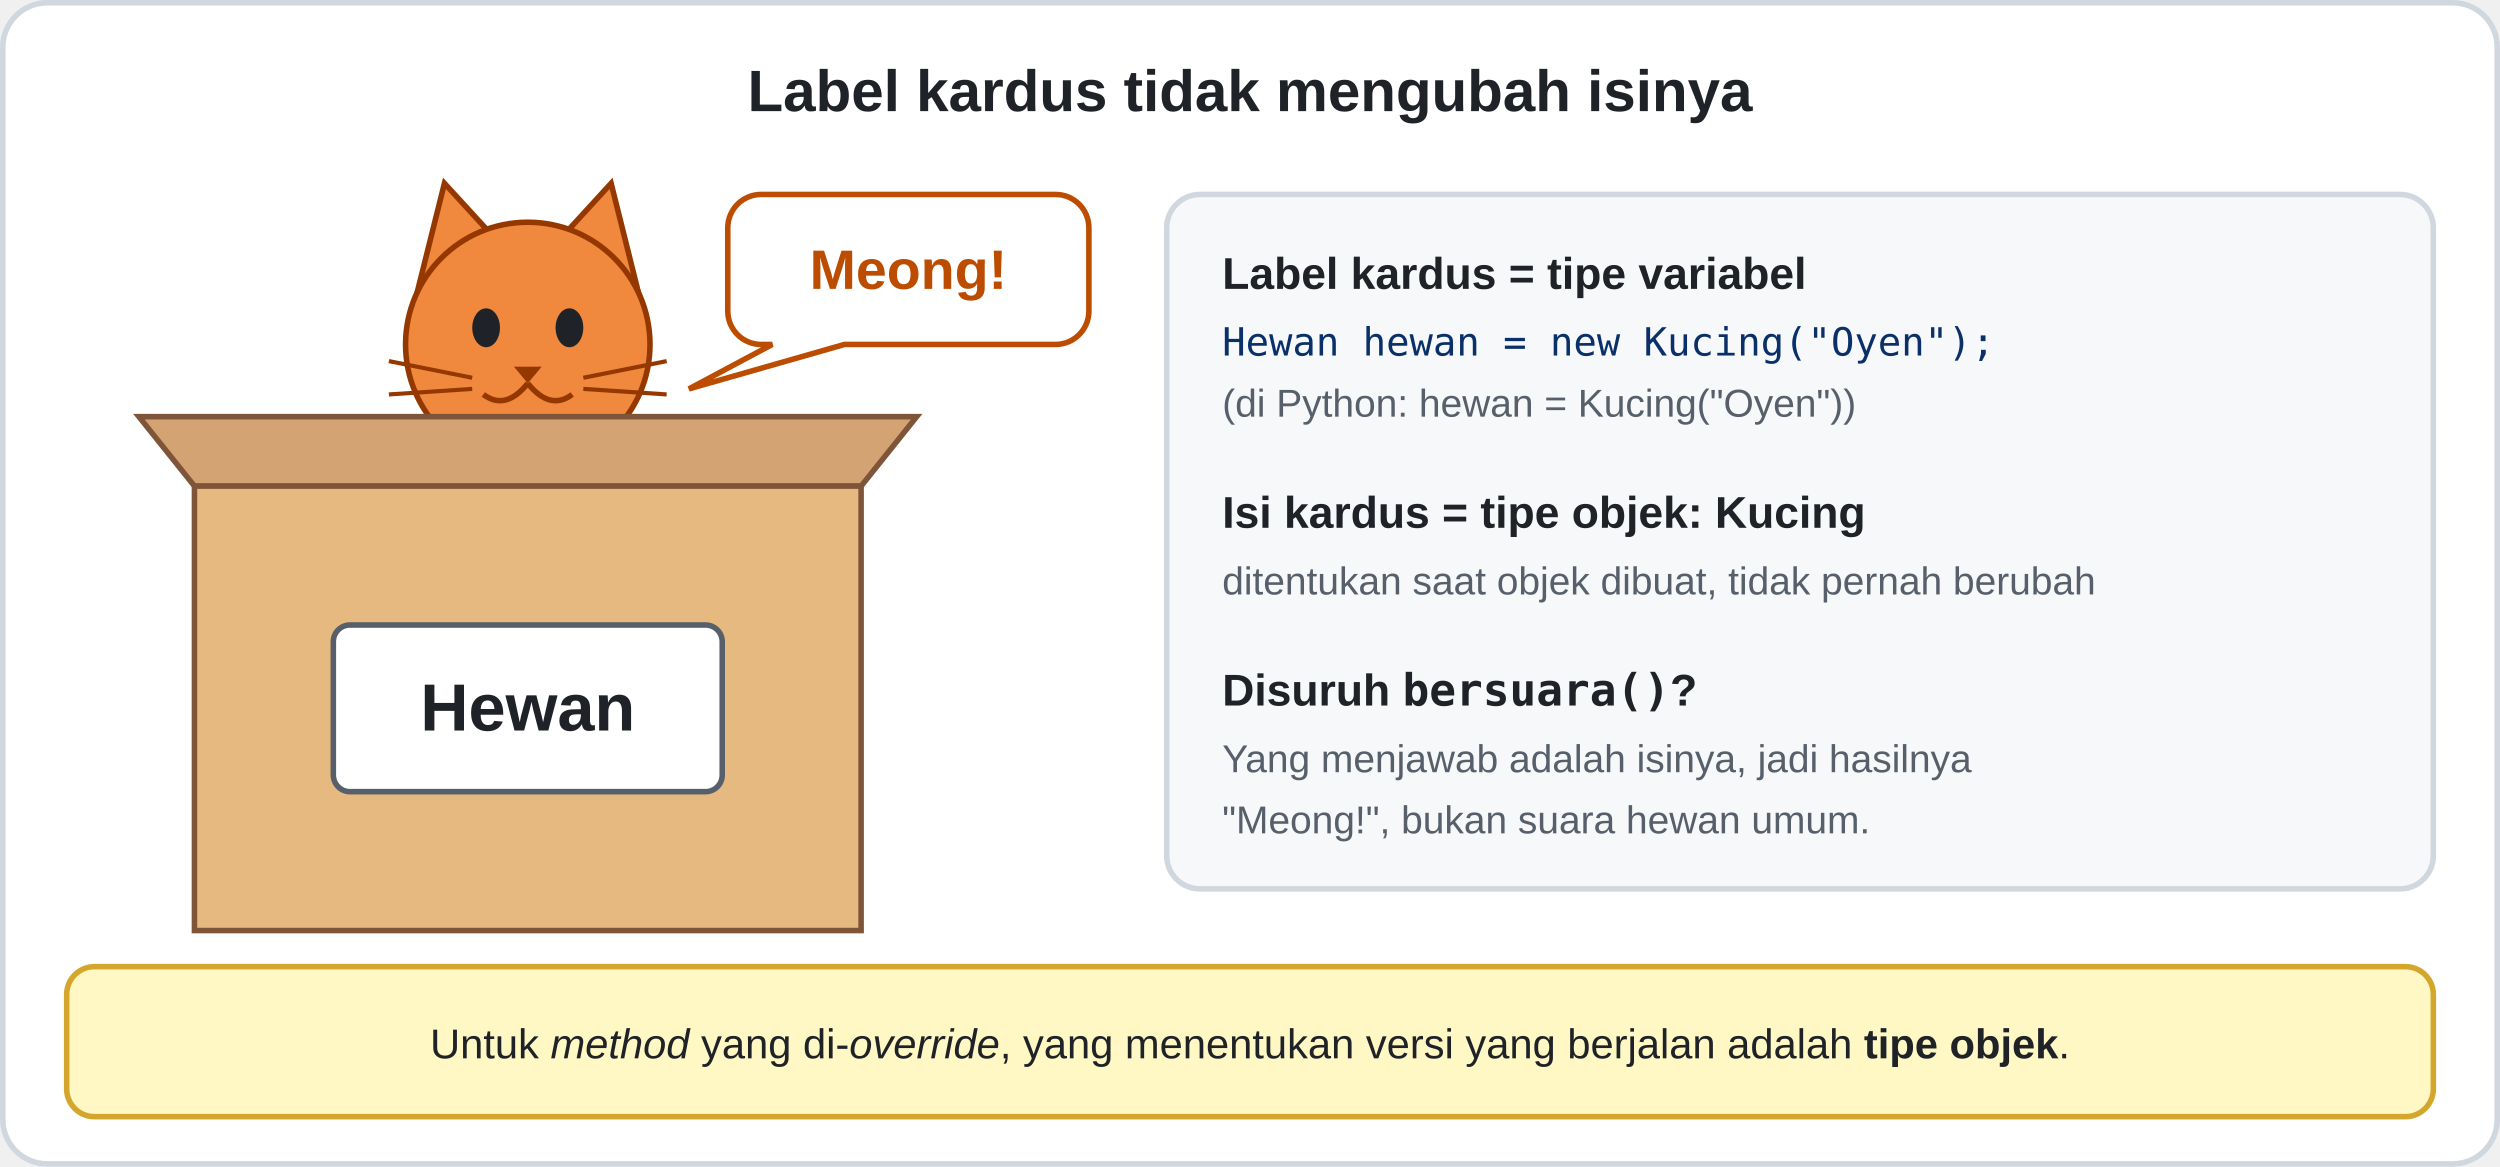
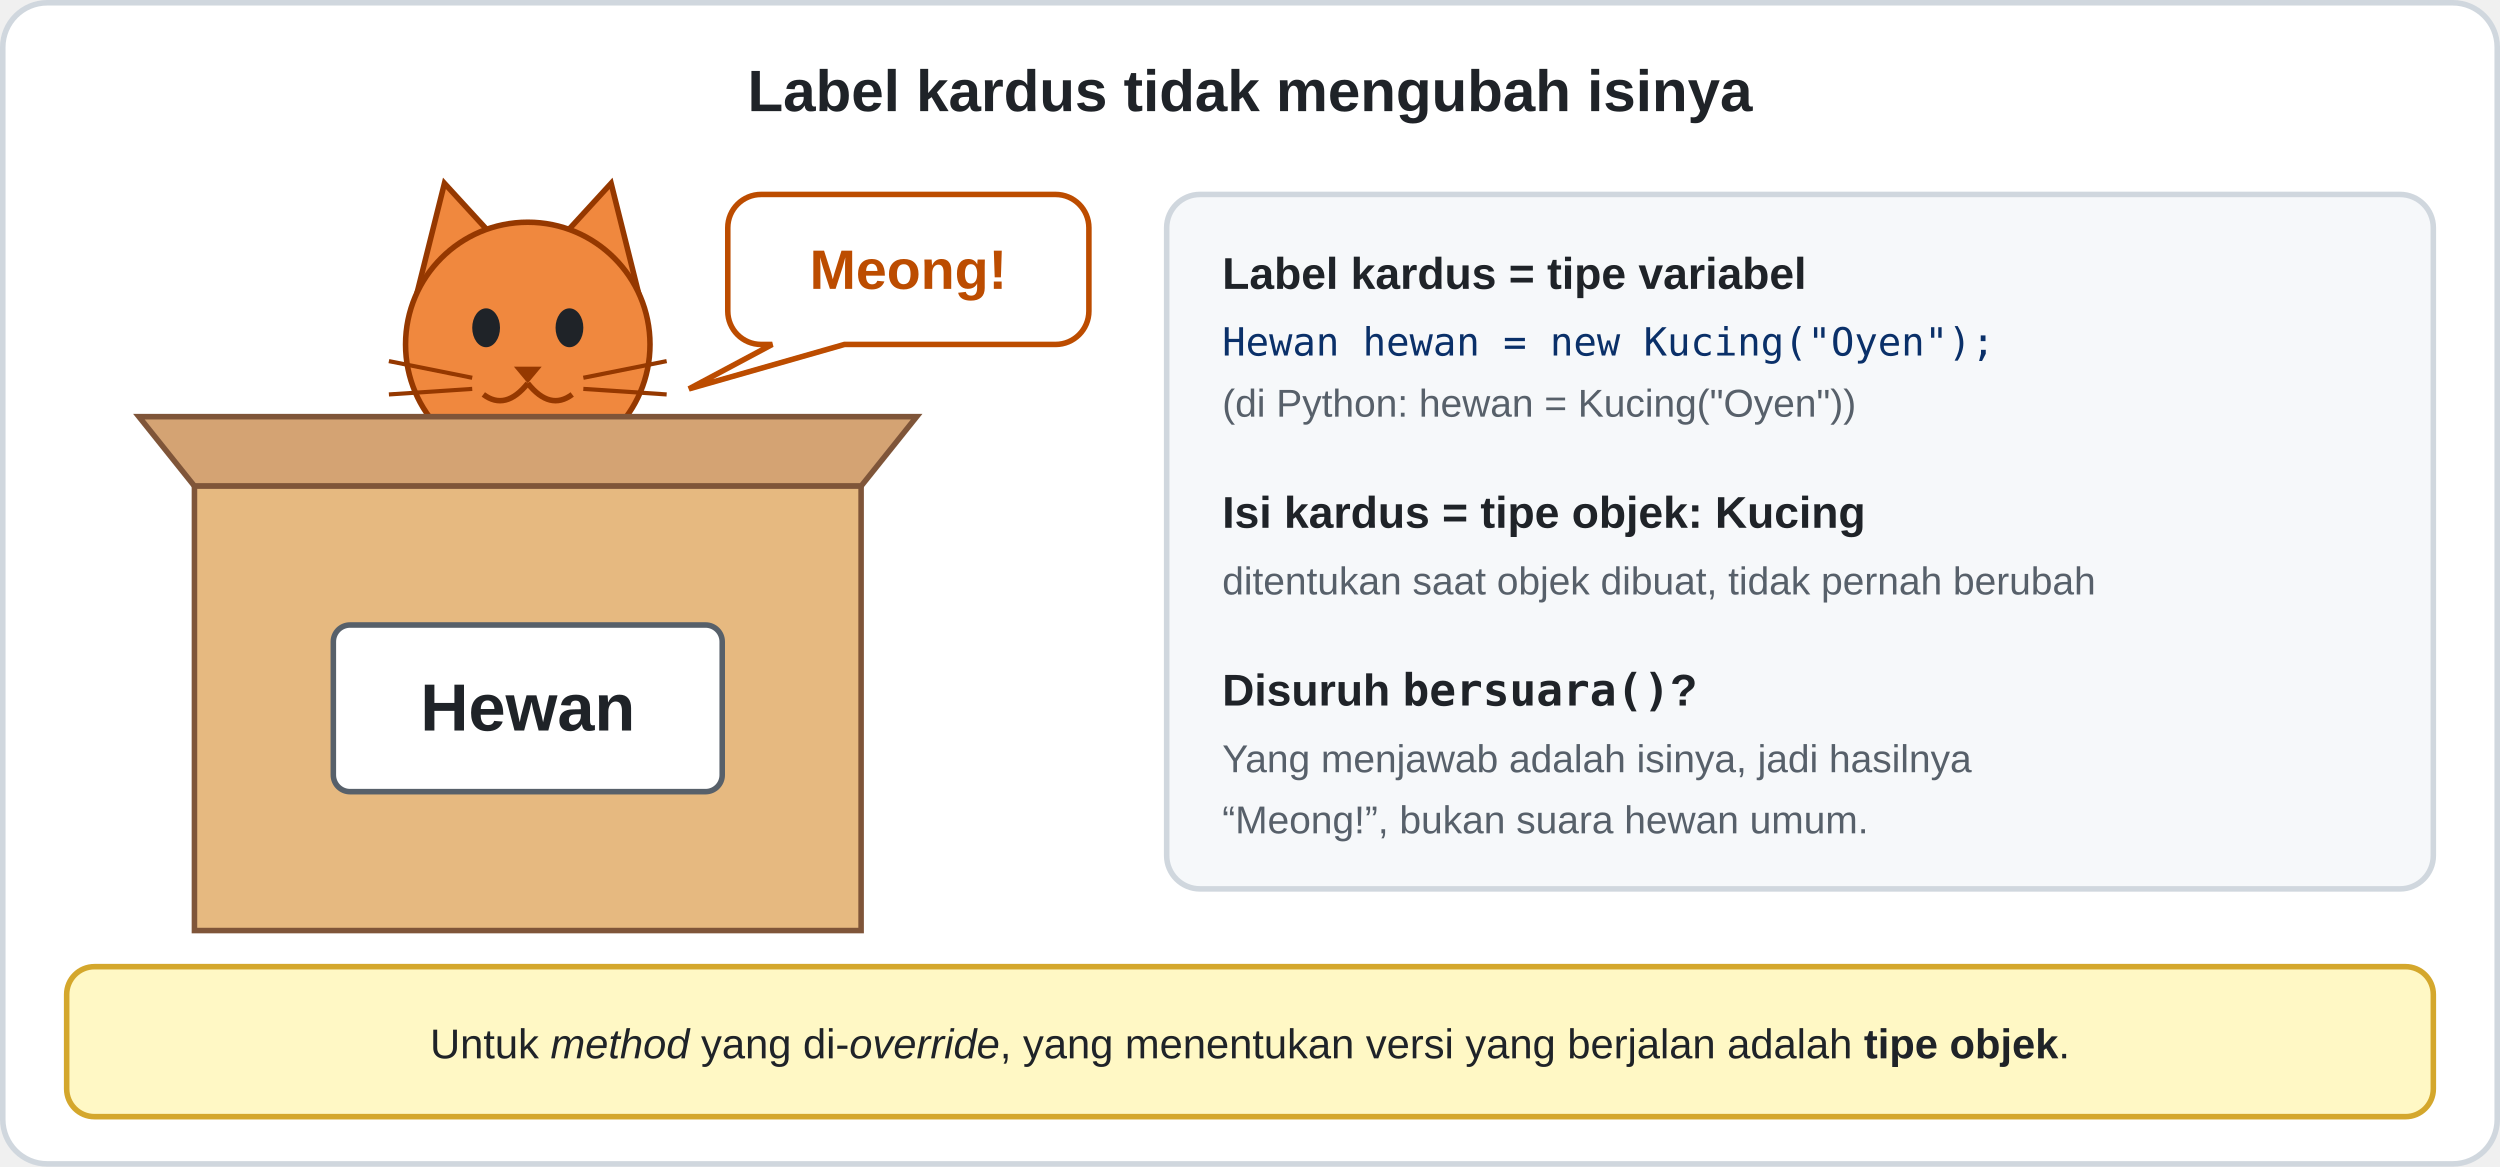
<svg xmlns="http://www.w3.org/2000/svg" width="900" height="420" viewBox="0 0 900 420" font-family="'Segoe UI', Arial, 'DejaVu Sans', sans-serif">
  <rect x="1" y="1" width="898" height="418" rx="16" fill="#ffffff" stroke="#d0d7de" stroke-width="2" />
  <text x="450" y="40" text-anchor="middle" font-size="21" font-weight="700" fill="#1f2328">Label kardus tidak mengubah isinya</text>
  <g transform="translate(190,124)">
    <path d="M-40,-18 L-30,-58 L-8,-34 Z" fill="#f0883e" stroke="#953800" stroke-width="2" />
    <path d="M40,-18 L30,-58 L8,-34 Z" fill="#f0883e" stroke="#953800" stroke-width="2" />
    <circle cx="0" cy="0" r="44" fill="#f0883e" stroke="#953800" stroke-width="2" />
    <ellipse cx="-15" cy="-6" rx="5" ry="7" fill="#1f2328" />
    <ellipse cx="15" cy="-6" rx="5" ry="7" fill="#1f2328" />
    <path d="M-5,8 L5,8 L0,14 Z" fill="#953800" />
    <path d="M0,14 q-8,10 -16,4 M0,14 q8,10 16,4" fill="none" stroke="#953800" stroke-width="2" />
    <g stroke="#953800" stroke-width="1.5">
      <line x1="-20" y1="12" x2="-50" y2="6" />
      <line x1="-20" y1="16" x2="-50" y2="18" />
      <line x1="20" y1="12" x2="50" y2="6" />
      <line x1="20" y1="16" x2="50" y2="18" />
    </g>
  </g>
  <path d="M70,175 L310,175 L330,150 L50,150 Z" fill="#d4a373" stroke="#7f5539" stroke-width="2" />
  <rect x="70" y="175" width="240" height="160" fill="#e6b980" stroke="#7f5539" stroke-width="2" />
  <rect x="120" y="225" width="140" height="60" rx="6" fill="#ffffff" stroke="#57606a" stroke-width="2" />
  <text x="190" y="263" text-anchor="middle" font-size="24" font-weight="700" fill="#1f2328">Hewan</text>
  <path d="M274,70 h106 a12,12 0 0 1 12,12 v30 a12,12 0 0 1 -12,12 h-76 l-56,16 l30,-16 h-4 a12,12 0 0 1 -12,-12 v-30 a12,12 0 0 1 12,-12 z" fill="#ffffff" stroke="#bc4c00" stroke-width="2" />
  <text x="327" y="104" text-anchor="middle" font-size="20" font-weight="700" fill="#bc4c00">Meong!</text>
  <rect x="420" y="70" width="456" height="250" rx="12" fill="#f6f8fa" stroke="#d0d7de" stroke-width="2" />
  <text x="440" y="104" font-size="16" font-weight="700" fill="#1f2328">Label kardus = tipe variabel</text>
  <text x="440" y="128" font-family="Consolas, 'DejaVu Sans Mono', monospace" font-size="14" fill="#0a3069">Hewan hewan = new Kucing("Oyen");</text>
  <text x="440" y="150" font-size="14" fill="#57606a">(di Python: hewan = Kucing("Oyen"))</text>
  <text x="440" y="190" font-size="16" font-weight="700" fill="#1f2328">Isi kardus = tipe objek: Kucing</text>
  <text x="440" y="214" font-size="14" fill="#57606a">ditentukan saat objek dibuat, tidak pernah berubah</text>
  <text x="440" y="254" font-size="16" font-weight="700" fill="#1f2328">Disuruh <tspan font-family="Consolas, 'DejaVu Sans Mono', monospace">bersuara()</tspan>?</text>
  <text x="440" y="278" font-size="14" fill="#57606a">Yang menjawab adalah isinya, jadi hasilnya</text>
-   <text x="440" y="300" font-size="14" fill="#57606a">"Meong!", bukan suara hewan umum.</text>
+   <text x="440" y="300" font-size="14" fill="#57606a">“Meong!”, bukan suara hewan umum.</text>
  <rect x="24" y="348" width="852" height="54" rx="10" fill="#fff8c5" stroke="#d4a72c" stroke-width="2" />
  <text x="450" y="381" text-anchor="middle" font-size="15" fill="#1f2328">Untuk <tspan font-style="italic">method</tspan> yang di-<tspan font-style="italic">override</tspan>, yang menentukan versi yang berjalan adalah <tspan font-weight="700">tipe objek</tspan>.</text>
</svg>
